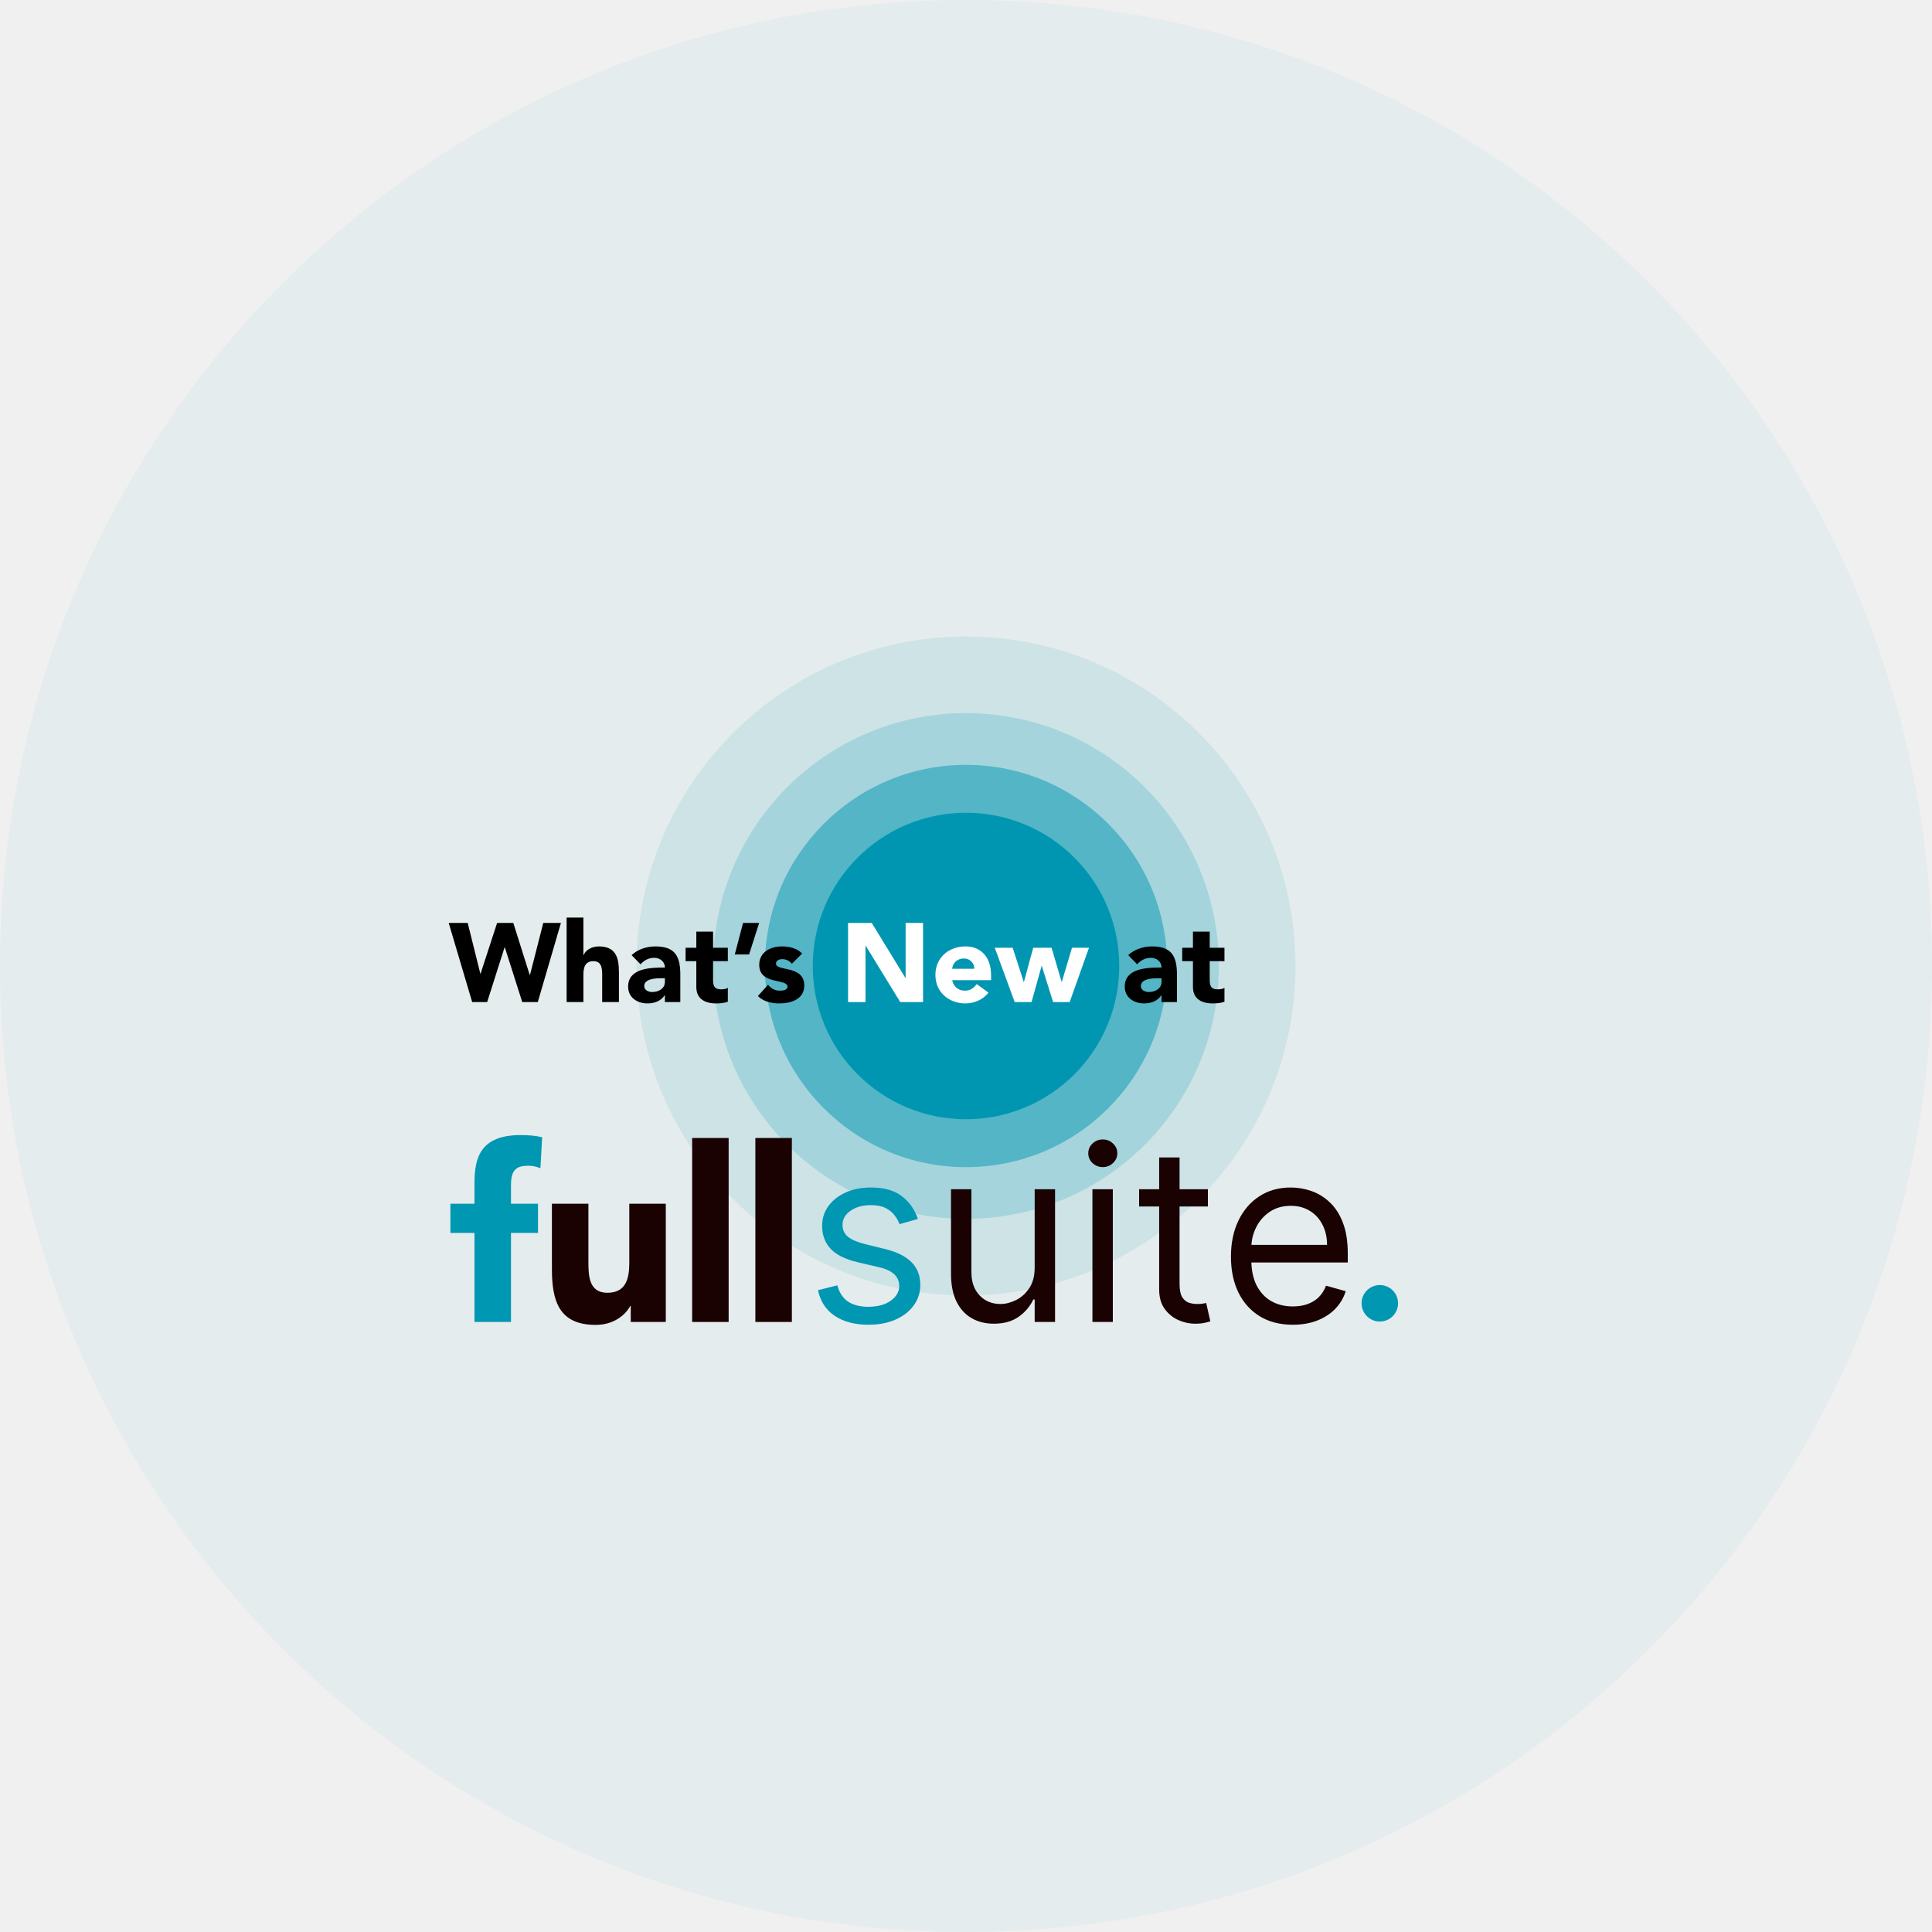
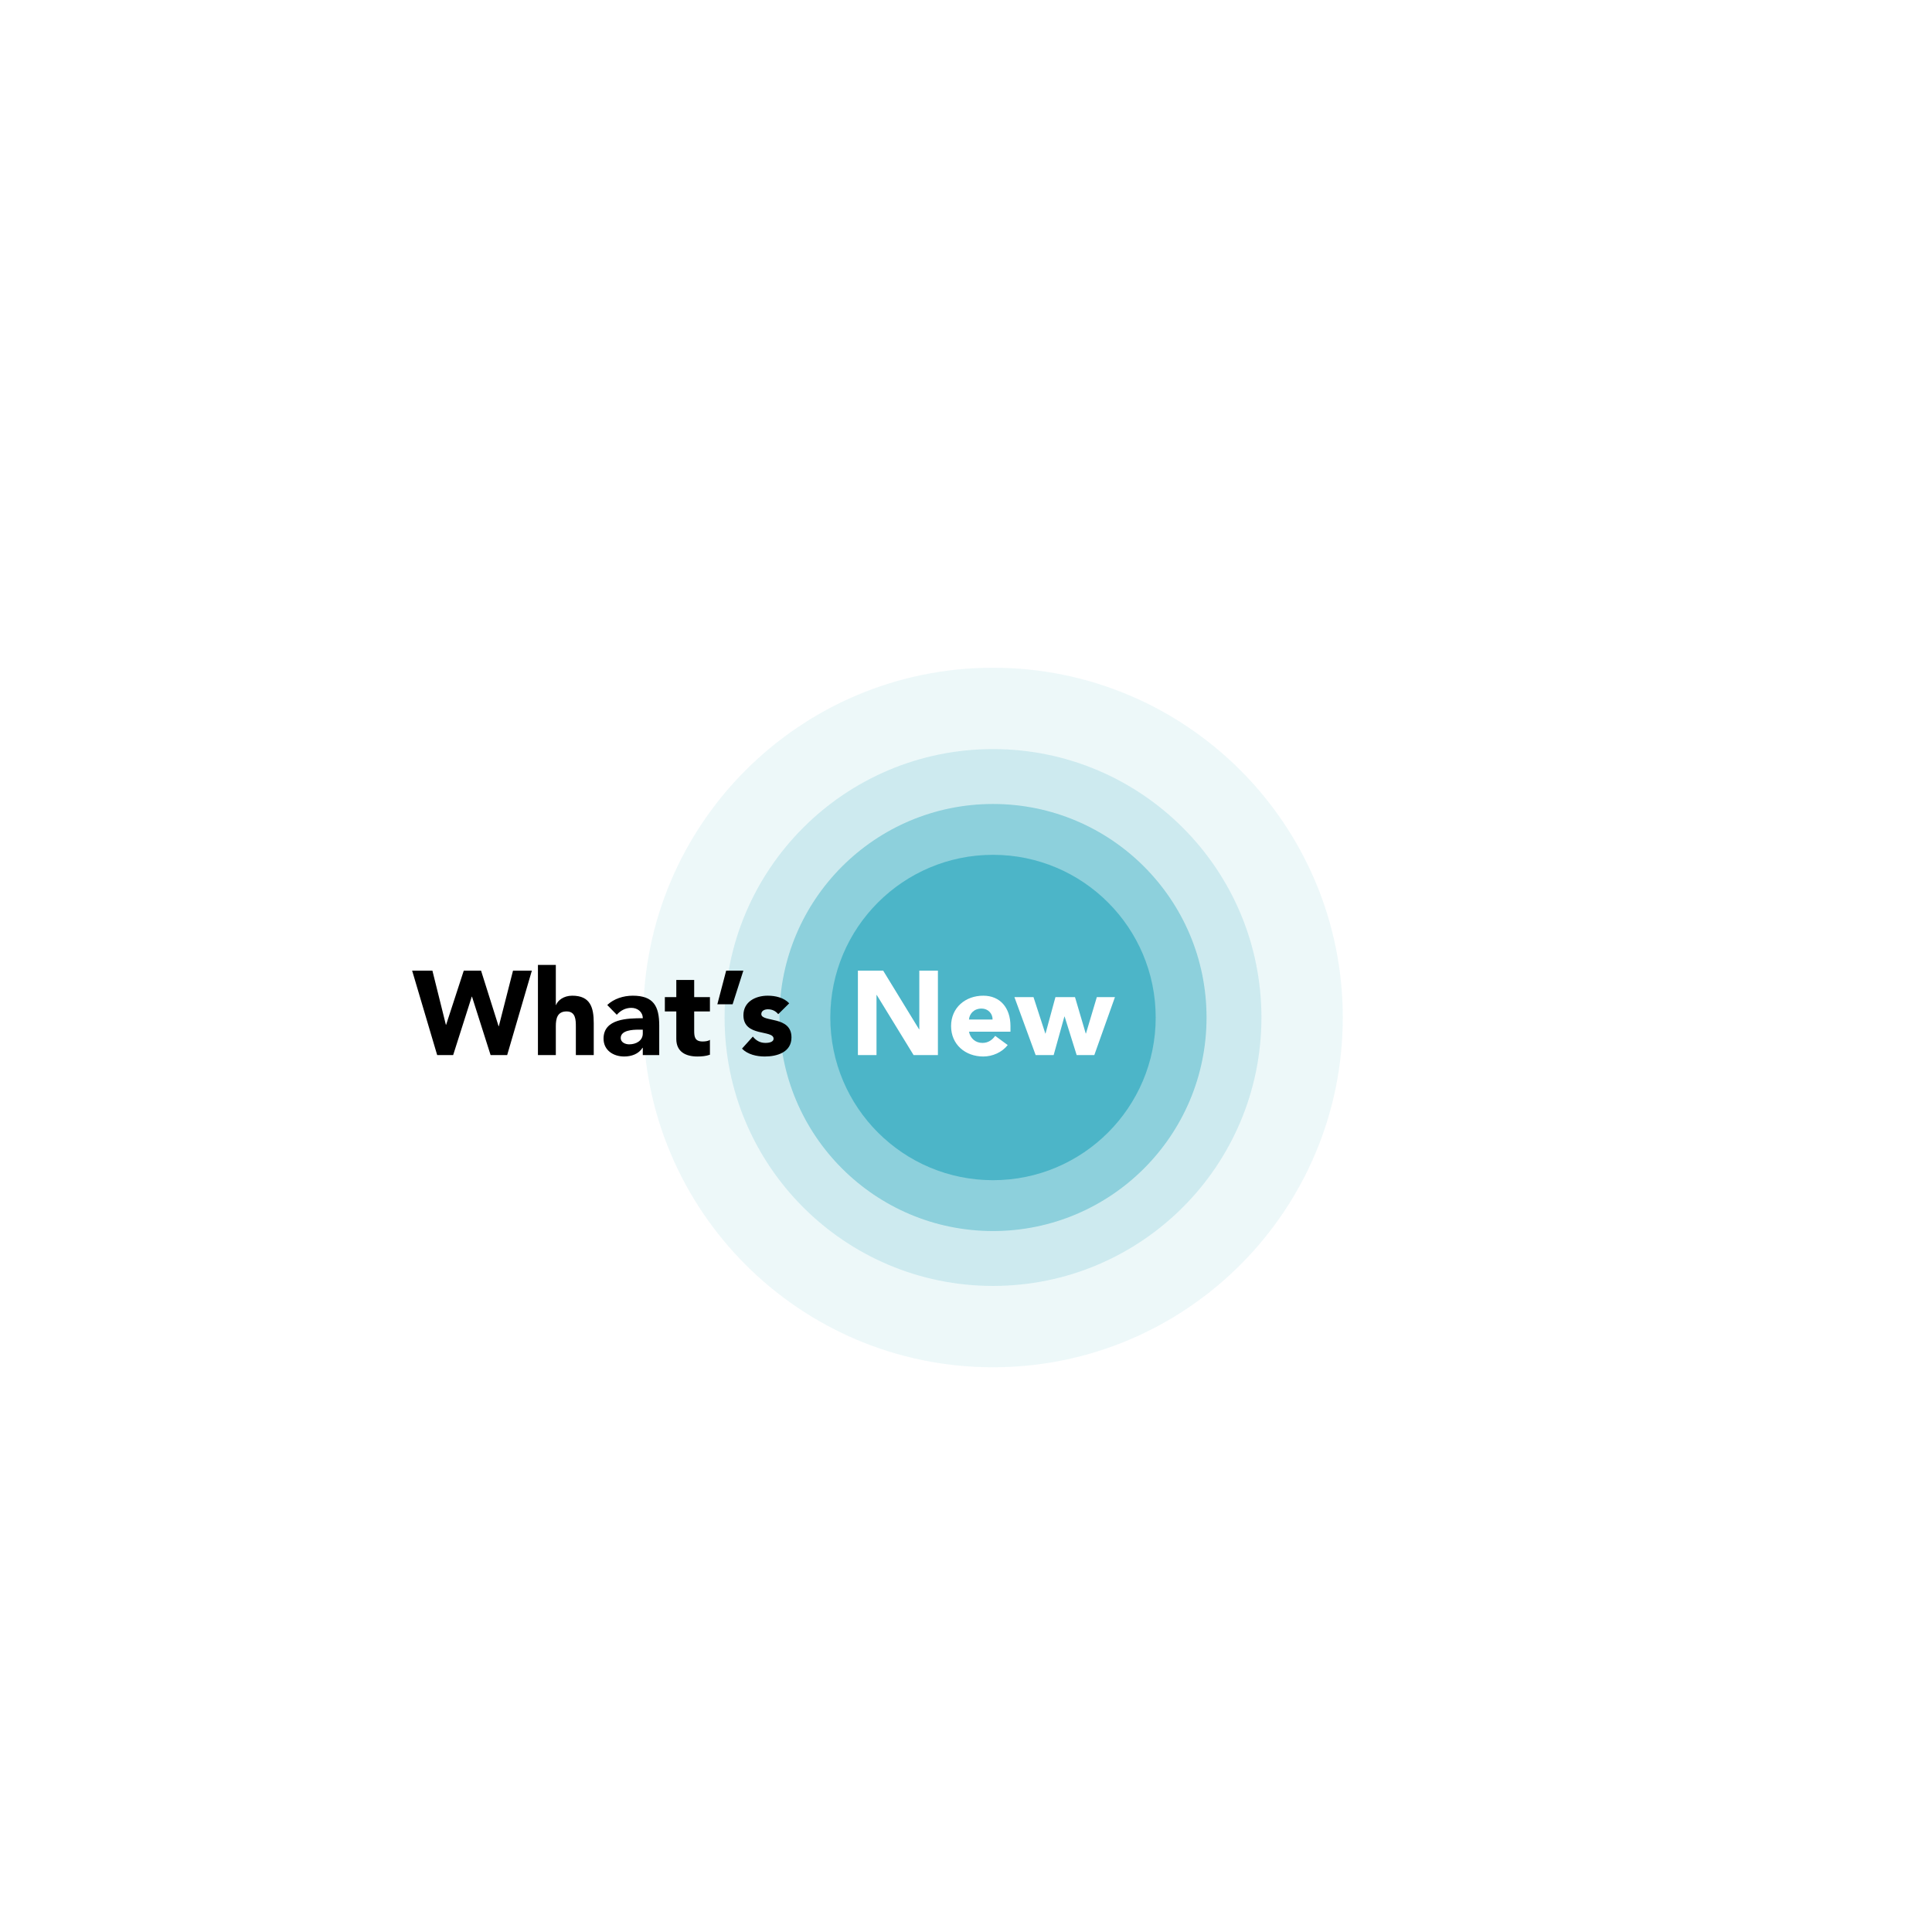
<svg xmlns="http://www.w3.org/2000/svg" width="2633" height="2633" viewBox="0 0 2633 2633" fill="none">
-   <path d="M1525.36 1316.5C1525.36 1431.85 1431.85 1525.35 1316.5 1525.35C1201.15 1525.35 1107.64 1431.85 1107.64 1316.5C1107.64 1201.15 1201.15 1107.64 1316.5 1107.64C1431.85 1107.64 1525.36 1201.15 1525.36 1316.5Z" fill="#0097B2" />
-   <path d="M1590.62 1316.5C1590.62 1467.9 1467.89 1590.62 1316.5 1590.62C1165.1 1590.62 1042.38 1467.9 1042.38 1316.5C1042.38 1165.11 1165.1 1042.38 1316.5 1042.38C1467.89 1042.38 1590.62 1165.11 1590.62 1316.5Z" fill="#0097B2" fill-opacity="0.5" />
-   <path d="M1661.11 1316.5C1661.11 1506.82 1506.82 1661.11 1316.5 1661.11C1126.18 1661.11 971.888 1506.82 971.888 1316.5C971.888 1126.17 1126.18 971.886 1316.5 971.886C1506.82 971.886 1661.11 1126.17 1661.11 1316.5Z" fill="#0097B2" fill-opacity="0.2" />
-   <path d="M1765.54 1316.49C1765.54 1564.49 1564.5 1765.53 1316.5 1765.53C1068.5 1765.53 867.459 1564.49 867.459 1316.49C867.459 1068.5 1068.5 867.455 1316.5 867.455C1564.5 867.455 1765.54 1068.5 1765.54 1316.49Z" fill="#0097B2" fill-opacity="0.1" />
-   <path d="M2633 1316.5C2633 2043.58 2043.58 2633 1316.5 2633C589.417 2633 0 2043.58 0 1316.5C0 589.417 589.417 0 1316.5 0C2043.58 0 2633 589.417 2633 1316.5Z" fill="#0097B2" fill-opacity="0.05" />
-   <path d="M643.502 1365.67L611.514 1257.82H637.409L654.622 1326.98H654.926L677.47 1257.82H699.557L721.949 1328.81H722.253L740.38 1257.82H764.447L732.916 1365.67H711.743L687.981 1291.03H687.676L663.914 1365.67H643.502Z" fill="black" />
-   <path d="M772.215 1250.51H795.064V1301.69H795.368C797.501 1295.9 804.965 1289.81 816.084 1289.81C839.238 1289.81 843.503 1305.04 843.503 1324.84V1365.67H820.654V1329.41C820.654 1320.88 820.502 1309.92 808.773 1309.92C796.892 1309.92 795.064 1319.21 795.064 1328.81V1365.67H772.215V1250.51Z" fill="black" />
-   <path d="M906.141 1365.67V1356.38H905.836C900.809 1364.3 891.67 1367.5 882.378 1367.5C868.517 1367.5 856.026 1359.57 856.026 1344.65C856.026 1319.06 887.1 1318.6 906.141 1318.6C906.141 1310.53 899.439 1305.35 891.518 1305.35C884.054 1305.35 877.809 1308.7 872.934 1314.18L860.748 1301.69C869.126 1293.77 881.312 1289.81 893.346 1289.81C920.002 1289.81 927.161 1303.37 927.161 1328.04V1365.67H906.141ZM906.141 1333.22H900.505C893.498 1333.22 877.961 1333.83 877.961 1343.89C877.961 1349.37 883.749 1351.96 888.776 1351.96C897.763 1351.96 906.141 1347.24 906.141 1338.1V1333.22Z" fill="black" />
-   <path d="M991.915 1291.64V1309.92H971.809V1334.59C971.809 1342.51 972.723 1348.3 982.624 1348.3C985.061 1348.3 989.935 1348 991.915 1346.17V1365.21C986.889 1367.04 981.253 1367.5 975.921 1367.5C960.689 1367.5 948.96 1361.25 948.96 1345.1V1309.92H934.337V1291.64H948.96V1269.7H971.809V1291.64H991.915Z" fill="black" />
-   <path d="M1034.6 1257.82L1020.89 1300.78H1001.39L1012.67 1257.82H1034.6Z" fill="black" />
-   <path d="M1093.2 1299.56L1079.18 1313.42C1075.83 1309.31 1071.41 1307.18 1065.93 1307.18C1062.12 1307.18 1057.55 1308.85 1057.55 1313.27C1057.55 1324.24 1096.09 1314.94 1096.09 1343.12C1096.09 1362.01 1077.81 1367.5 1061.97 1367.5C1051.61 1367.5 1040.19 1364.91 1032.88 1357.44L1046.74 1342.06C1051 1347.24 1056.03 1350.13 1062.88 1350.13C1068.06 1350.13 1073.24 1348.76 1073.24 1344.8C1073.24 1332.92 1034.7 1342.97 1034.7 1314.79C1034.7 1297.43 1050.24 1289.81 1065.78 1289.81C1075.53 1289.81 1086.34 1292.25 1093.2 1299.56Z" fill="black" />
-   <path d="M1155.77 1365.67V1257.82H1188.06L1233.91 1332.77H1234.22V1257.82H1257.98V1365.67H1226.9L1179.84 1288.9H1179.53V1365.67H1155.77Z" fill="white" />
-   <path d="M1331.16 1341.14L1347.15 1352.87C1339.84 1362.16 1327.81 1367.5 1315.93 1367.5C1293.08 1367.5 1274.8 1352.26 1274.8 1328.65C1274.8 1305.04 1293.08 1289.81 1315.93 1289.81C1337.25 1289.81 1350.66 1305.04 1350.66 1328.65V1335.81H1297.65C1299.48 1344.49 1306.02 1350.13 1314.86 1350.13C1322.32 1350.13 1327.35 1346.32 1331.16 1341.14ZM1297.65 1320.27H1327.81C1327.96 1312.66 1322.02 1306.26 1313.79 1306.26C1303.74 1306.26 1298.26 1313.12 1297.65 1320.27Z" fill="white" />
-   <path d="M1382.83 1365.67L1355.72 1291.64H1380.09L1395.17 1338.1H1395.47L1408.11 1291.64H1433.1L1446.8 1338.1H1447.11L1460.97 1291.64H1484.12L1457.77 1365.67H1435.23L1419.84 1316.47H1419.54L1405.83 1365.67H1382.83Z" fill="white" />
-   <path d="M1582.97 1365.67V1356.38H1582.66C1577.64 1364.3 1568.5 1367.5 1559.21 1367.5C1545.34 1367.5 1532.85 1359.57 1532.85 1344.65C1532.85 1319.06 1563.93 1318.6 1582.97 1318.6C1582.97 1310.53 1576.27 1305.35 1568.34 1305.35C1560.88 1305.35 1554.64 1308.7 1549.76 1314.18L1537.58 1301.69C1545.95 1293.77 1558.14 1289.81 1570.17 1289.81C1596.83 1289.81 1603.99 1303.37 1603.99 1328.04V1365.67H1582.97ZM1582.97 1333.22H1577.33C1570.32 1333.22 1554.79 1333.83 1554.79 1343.89C1554.79 1349.37 1560.58 1351.96 1565.6 1351.96C1574.59 1351.96 1582.97 1347.24 1582.97 1338.1V1333.22Z" fill="black" />
-   <path d="M1668.74 1291.64V1309.92H1648.64V1334.59C1648.64 1342.51 1649.55 1348.3 1659.45 1348.3C1661.89 1348.3 1666.76 1348 1668.74 1346.17V1365.21C1663.72 1367.04 1658.08 1367.5 1652.75 1367.5C1637.52 1367.5 1625.79 1361.25 1625.79 1345.1V1309.92H1611.16V1291.64H1625.79V1269.7H1648.64V1291.64H1668.74Z" fill="black" />
-   <path d="M646.645 1801.64V1680.25H613.809V1640.45H646.645V1611.92C646.645 1576.76 655.6 1546.91 709.663 1546.91C719.613 1546.91 729.563 1547.58 738.85 1549.9L736.528 1592.02C730.89 1590.03 726.246 1588.7 720.276 1588.7C704.356 1588.7 696.396 1593.68 696.396 1614.91V1640.45H733.211V1680.25H696.396V1801.64H646.645Z" fill="#0097B2" />
-   <path d="M907.379 1640.45V1801.64H859.618V1779.75H858.955C852.321 1792.35 836.069 1805.62 811.857 1805.62C761.443 1805.62 752.156 1772.45 752.156 1729.33V1640.45H801.907V1719.38C801.907 1737.96 802.239 1761.84 827.777 1761.84C853.648 1761.84 857.628 1741.61 857.628 1720.71V1640.45H907.379Z" fill="#1A0202" />
-   <path d="M943.272 1801.64V1676.27V1550.89H993.023V1801.64H943.272Z" fill="#1A0202" />
-   <path d="M1029.43 1801.64V1550.89H1079.18V1801.64H1029.43Z" fill="#1A0202" />
-   <path d="M1250.93 1661.24L1225.96 1668.31C1224.39 1664.15 1222.08 1660.1 1219.01 1656.18C1216.03 1652.17 1211.95 1648.88 1206.76 1646.28C1201.58 1643.69 1194.95 1642.4 1186.86 1642.4C1175.79 1642.4 1166.56 1644.95 1159.18 1650.05C1151.88 1655.08 1148.23 1661.48 1148.23 1669.25C1148.23 1676.16 1150.74 1681.62 1155.76 1685.62C1160.79 1689.63 1168.64 1692.96 1179.32 1695.63L1206.18 1702.23C1222.35 1706.16 1234.4 1712.16 1242.33 1720.25C1250.27 1728.26 1254.23 1738.59 1254.23 1751.23C1254.23 1761.59 1251.25 1770.86 1245.28 1779.02C1239.39 1787.19 1231.15 1793.63 1220.54 1798.34C1209.94 1803.05 1197.62 1805.41 1183.56 1805.41C1165.11 1805.41 1149.84 1801.4 1137.74 1793.39C1125.65 1785.38 1118 1773.68 1114.78 1758.29L1141.16 1751.7C1143.67 1761.44 1148.42 1768.74 1155.41 1773.61C1162.48 1778.47 1171.7 1780.91 1183.09 1780.91C1196.05 1780.91 1206.33 1778.16 1213.95 1772.66C1221.64 1767.09 1225.49 1760.41 1225.49 1752.64C1225.49 1746.36 1223.29 1741.1 1218.9 1736.86C1214.5 1732.54 1207.75 1729.32 1198.64 1727.2L1168.49 1720.13C1151.92 1716.21 1139.75 1710.12 1131.97 1701.88C1124.28 1693.55 1120.43 1683.15 1120.43 1670.67C1120.43 1660.46 1123.3 1651.43 1129.03 1643.58C1134.84 1635.72 1142.73 1629.56 1152.7 1625.08C1162.75 1620.61 1174.14 1618.37 1186.86 1618.37C1204.76 1618.37 1218.82 1622.3 1229.03 1630.15C1239.31 1638 1246.61 1648.36 1250.93 1661.24Z" fill="#0097B2" />
-   <path d="M1410.09 1727.67V1620.73H1437.88V1801.64H1410.09V1771.02H1408.2C1403.96 1780.2 1397.36 1788.01 1388.41 1794.45C1379.46 1800.81 1368.15 1803.99 1354.49 1803.99C1343.19 1803.99 1333.13 1801.52 1324.34 1796.57C1315.55 1791.55 1308.64 1784.01 1303.61 1773.96C1298.59 1763.83 1296.07 1751.07 1296.07 1735.68V1620.73H1323.87V1733.8C1323.87 1746.99 1327.56 1757.51 1334.94 1765.36C1342.4 1773.21 1351.9 1777.14 1363.44 1777.14C1370.35 1777.14 1377.38 1775.37 1384.53 1771.84C1391.75 1768.31 1397.8 1762.89 1402.67 1755.59C1407.61 1748.28 1410.09 1738.98 1410.09 1727.67Z" fill="#1A0202" />
-   <path d="M1488.79 1801.64V1620.73H1516.59V1801.64H1488.79ZM1502.93 1590.57C1497.51 1590.57 1492.84 1588.73 1488.91 1585.04C1485.06 1581.35 1483.14 1576.91 1483.14 1571.73C1483.14 1566.55 1485.06 1562.11 1488.91 1558.42C1492.84 1554.73 1497.51 1552.88 1502.93 1552.88C1508.34 1552.88 1512.98 1554.73 1516.82 1558.42C1520.75 1562.11 1522.71 1566.55 1522.71 1571.73C1522.71 1576.91 1520.75 1581.35 1516.82 1585.04C1512.98 1588.73 1508.34 1590.57 1502.93 1590.57Z" fill="#1A0202" />
-   <path d="M1646.18 1620.73V1644.28H1552.42V1620.73H1646.18ZM1579.75 1577.38H1607.55V1749.81C1607.55 1757.67 1608.69 1763.56 1610.96 1767.48C1613.32 1771.33 1616.3 1773.92 1619.91 1775.26C1623.6 1776.51 1627.49 1777.14 1631.57 1777.14C1634.64 1777.14 1637.15 1776.98 1639.11 1776.67C1641.07 1776.28 1642.65 1775.96 1643.82 1775.73L1649.48 1800.7C1647.59 1801.4 1644.96 1802.11 1641.59 1802.82C1638.21 1803.6 1633.93 1803.99 1628.75 1803.99C1620.9 1803.99 1613.2 1802.31 1605.66 1798.93C1598.2 1795.55 1592 1790.41 1587.05 1783.5C1582.18 1776.59 1579.75 1767.87 1579.75 1757.35V1577.38Z" fill="#1A0202" />
-   <path d="M1761.9 1805.41C1744.47 1805.41 1729.43 1801.56 1716.79 1793.86C1704.23 1786.09 1694.53 1775.26 1687.7 1761.36C1680.94 1747.38 1677.57 1731.13 1677.57 1712.6C1677.57 1694.06 1680.94 1677.73 1687.7 1663.6C1694.53 1649.39 1704.03 1638.31 1716.2 1630.38C1728.45 1622.37 1742.74 1618.37 1759.07 1618.37C1768.5 1618.37 1777.8 1619.94 1786.99 1623.08C1796.17 1626.22 1804.54 1631.33 1812.07 1638.39C1819.61 1645.38 1825.62 1654.65 1830.1 1666.19C1834.57 1677.73 1836.81 1691.94 1836.81 1708.83V1720.6H1697.36V1696.58H1808.54C1808.54 1686.37 1806.5 1677.26 1802.42 1669.25C1798.41 1661.24 1792.68 1654.92 1785.22 1650.29C1777.84 1645.66 1769.12 1643.34 1759.07 1643.34C1748 1643.34 1738.42 1646.09 1730.33 1651.58C1722.32 1657 1716.16 1664.07 1711.84 1672.79C1707.52 1681.5 1705.36 1690.84 1705.36 1700.82V1716.84C1705.36 1730.5 1707.72 1742.08 1712.43 1751.58C1717.22 1761 1723.86 1768.19 1732.34 1773.14C1740.82 1778 1750.67 1780.44 1761.9 1780.44C1769.2 1780.44 1775.8 1779.42 1781.69 1777.38C1787.65 1775.26 1792.8 1772.11 1797.12 1767.95C1801.43 1763.71 1804.77 1758.45 1807.13 1752.17L1833.98 1759.71C1831.16 1768.82 1826.4 1776.83 1819.73 1783.74C1813.06 1790.57 1804.81 1795.91 1795 1799.75C1785.18 1803.52 1774.15 1805.41 1761.9 1805.41Z" fill="#1A0202" />
-   <path d="M1905.35 1776.19C1905.35 1789.93 1894.21 1801.06 1880.47 1801.06C1866.73 1801.06 1855.59 1789.93 1855.59 1776.19C1855.59 1762.45 1866.73 1751.31 1880.47 1751.31C1894.21 1751.31 1905.35 1762.45 1905.35 1776.19Z" fill="#0097B2" />
+   <rect width="2633" height="2633" fill="white" />
+   <g opacity="0.7">
+     <ellipse cx="1353.3" cy="1386.69" rx="221.719" ry="221.716" fill="#0097B2" />
+     <ellipse cx="1353.31" cy="1386.7" rx="291.006" ry="291.002" fill="#0097B2" fill-opacity="0.5" />
+     <ellipse cx="1353.3" cy="1386.69" rx="365.836" ry="365.832" fill="#0097B2" fill-opacity="0.2" />
+     <ellipse cx="1353.3" cy="1386.69" rx="476.695" ry="476.689" fill="#0097B2" fill-opacity="0.1" />
+   </g>
+   <path d="M595.802 1437.89L561.675 1322.84H589.301L607.665 1396.61H607.99L632.041 1322.84H655.605L679.494 1398.56H679.819L699.157 1322.84H724.834L691.194 1437.89H668.606L643.254 1358.26H642.929L617.578 1437.89H595.802ZM733.122 1315.03H757.498V1369.64H757.823C760.098 1363.46 768.061 1356.96 779.924 1356.96C804.625 1356.96 809.176 1373.21 809.176 1394.34V1437.89H784.799V1399.21C784.799 1390.11 784.637 1378.41 772.124 1378.41C759.448 1378.41 757.498 1388.33 757.498 1398.56V1437.89H733.122V1315.03ZM876.002 1437.89V1427.98H875.677C870.314 1436.43 860.564 1439.84 850.651 1439.84C835.863 1439.84 822.537 1431.39 822.537 1415.47C822.537 1388.16 855.689 1387.68 876.002 1387.68C876.002 1379.06 868.852 1373.54 860.401 1373.54C852.438 1373.54 845.776 1377.11 840.575 1382.96L827.575 1369.64C836.513 1361.19 849.513 1356.96 862.351 1356.96C890.791 1356.96 898.428 1371.43 898.428 1397.75V1437.89H876.002ZM876.002 1403.28H869.989C862.514 1403.28 845.938 1403.93 845.938 1414.65C845.938 1420.5 852.113 1423.27 857.476 1423.27C867.064 1423.27 876.002 1418.23 876.002 1408.48V1403.28ZM967.512 1358.91V1378.41H946.061V1404.74C946.061 1413.19 947.036 1419.37 957.599 1419.37C960.199 1419.37 965.4 1419.04 967.512 1417.09V1437.4C962.15 1439.35 956.137 1439.84 950.449 1439.84C934.198 1439.84 921.685 1433.18 921.685 1415.95V1378.41H906.084V1358.91H921.685V1335.51H946.061V1358.91H967.512ZM1013.05 1322.84L998.426 1368.66H977.625L989.65 1322.84H1013.05ZM1075.57 1367.36L1060.61 1382.15C1057.04 1377.76 1052.33 1375.49 1046.48 1375.49C1042.41 1375.49 1037.54 1377.28 1037.54 1381.99C1037.54 1393.69 1078.65 1383.78 1078.65 1413.84C1078.65 1433.99 1059.15 1439.84 1042.25 1439.84C1031.2 1439.84 1019.01 1437.08 1011.21 1429.12L1026 1412.7C1030.55 1418.23 1035.91 1421.32 1043.23 1421.32C1048.75 1421.32 1054.28 1419.85 1054.28 1415.63C1054.28 1402.95 1013.16 1413.68 1013.16 1383.61C1013.16 1365.09 1029.74 1356.96 1046.31 1356.96C1056.71 1356.96 1068.25 1359.56 1075.57 1367.36Z" fill="black" />
+   <path d="M1169.18 1437.89V1322.84H1203.63L1252.54 1402.79H1252.87V1322.84H1278.22V1437.89H1245.07L1194.85 1355.99H1194.53V1437.89H1169.18ZM1356.29 1411.73L1373.36 1424.24C1365.56 1434.15 1352.72 1439.84 1340.04 1439.84C1315.67 1439.84 1296.16 1423.59 1296.16 1398.4C1296.16 1373.21 1315.67 1356.96 1340.04 1356.96C1362.79 1356.96 1377.09 1373.21 1377.09 1398.4V1406.04H1320.54C1322.49 1415.3 1329.48 1421.32 1338.9 1421.32C1346.87 1421.32 1352.23 1417.25 1356.29 1411.73ZM1320.54 1389.46H1352.72C1352.88 1381.34 1346.54 1374.51 1337.77 1374.51C1327.04 1374.51 1321.19 1381.83 1320.54 1389.46ZM1411.42 1437.89L1382.49 1358.91H1408.49L1424.58 1408.48H1424.91L1438.39 1358.91H1465.05L1479.67 1408.48H1480L1494.79 1358.91H1519.49L1491.37 1437.89H1467.32L1450.91 1385.4H1450.58L1435.96 1437.89H1411.42Z" fill="white" />
</svg>
